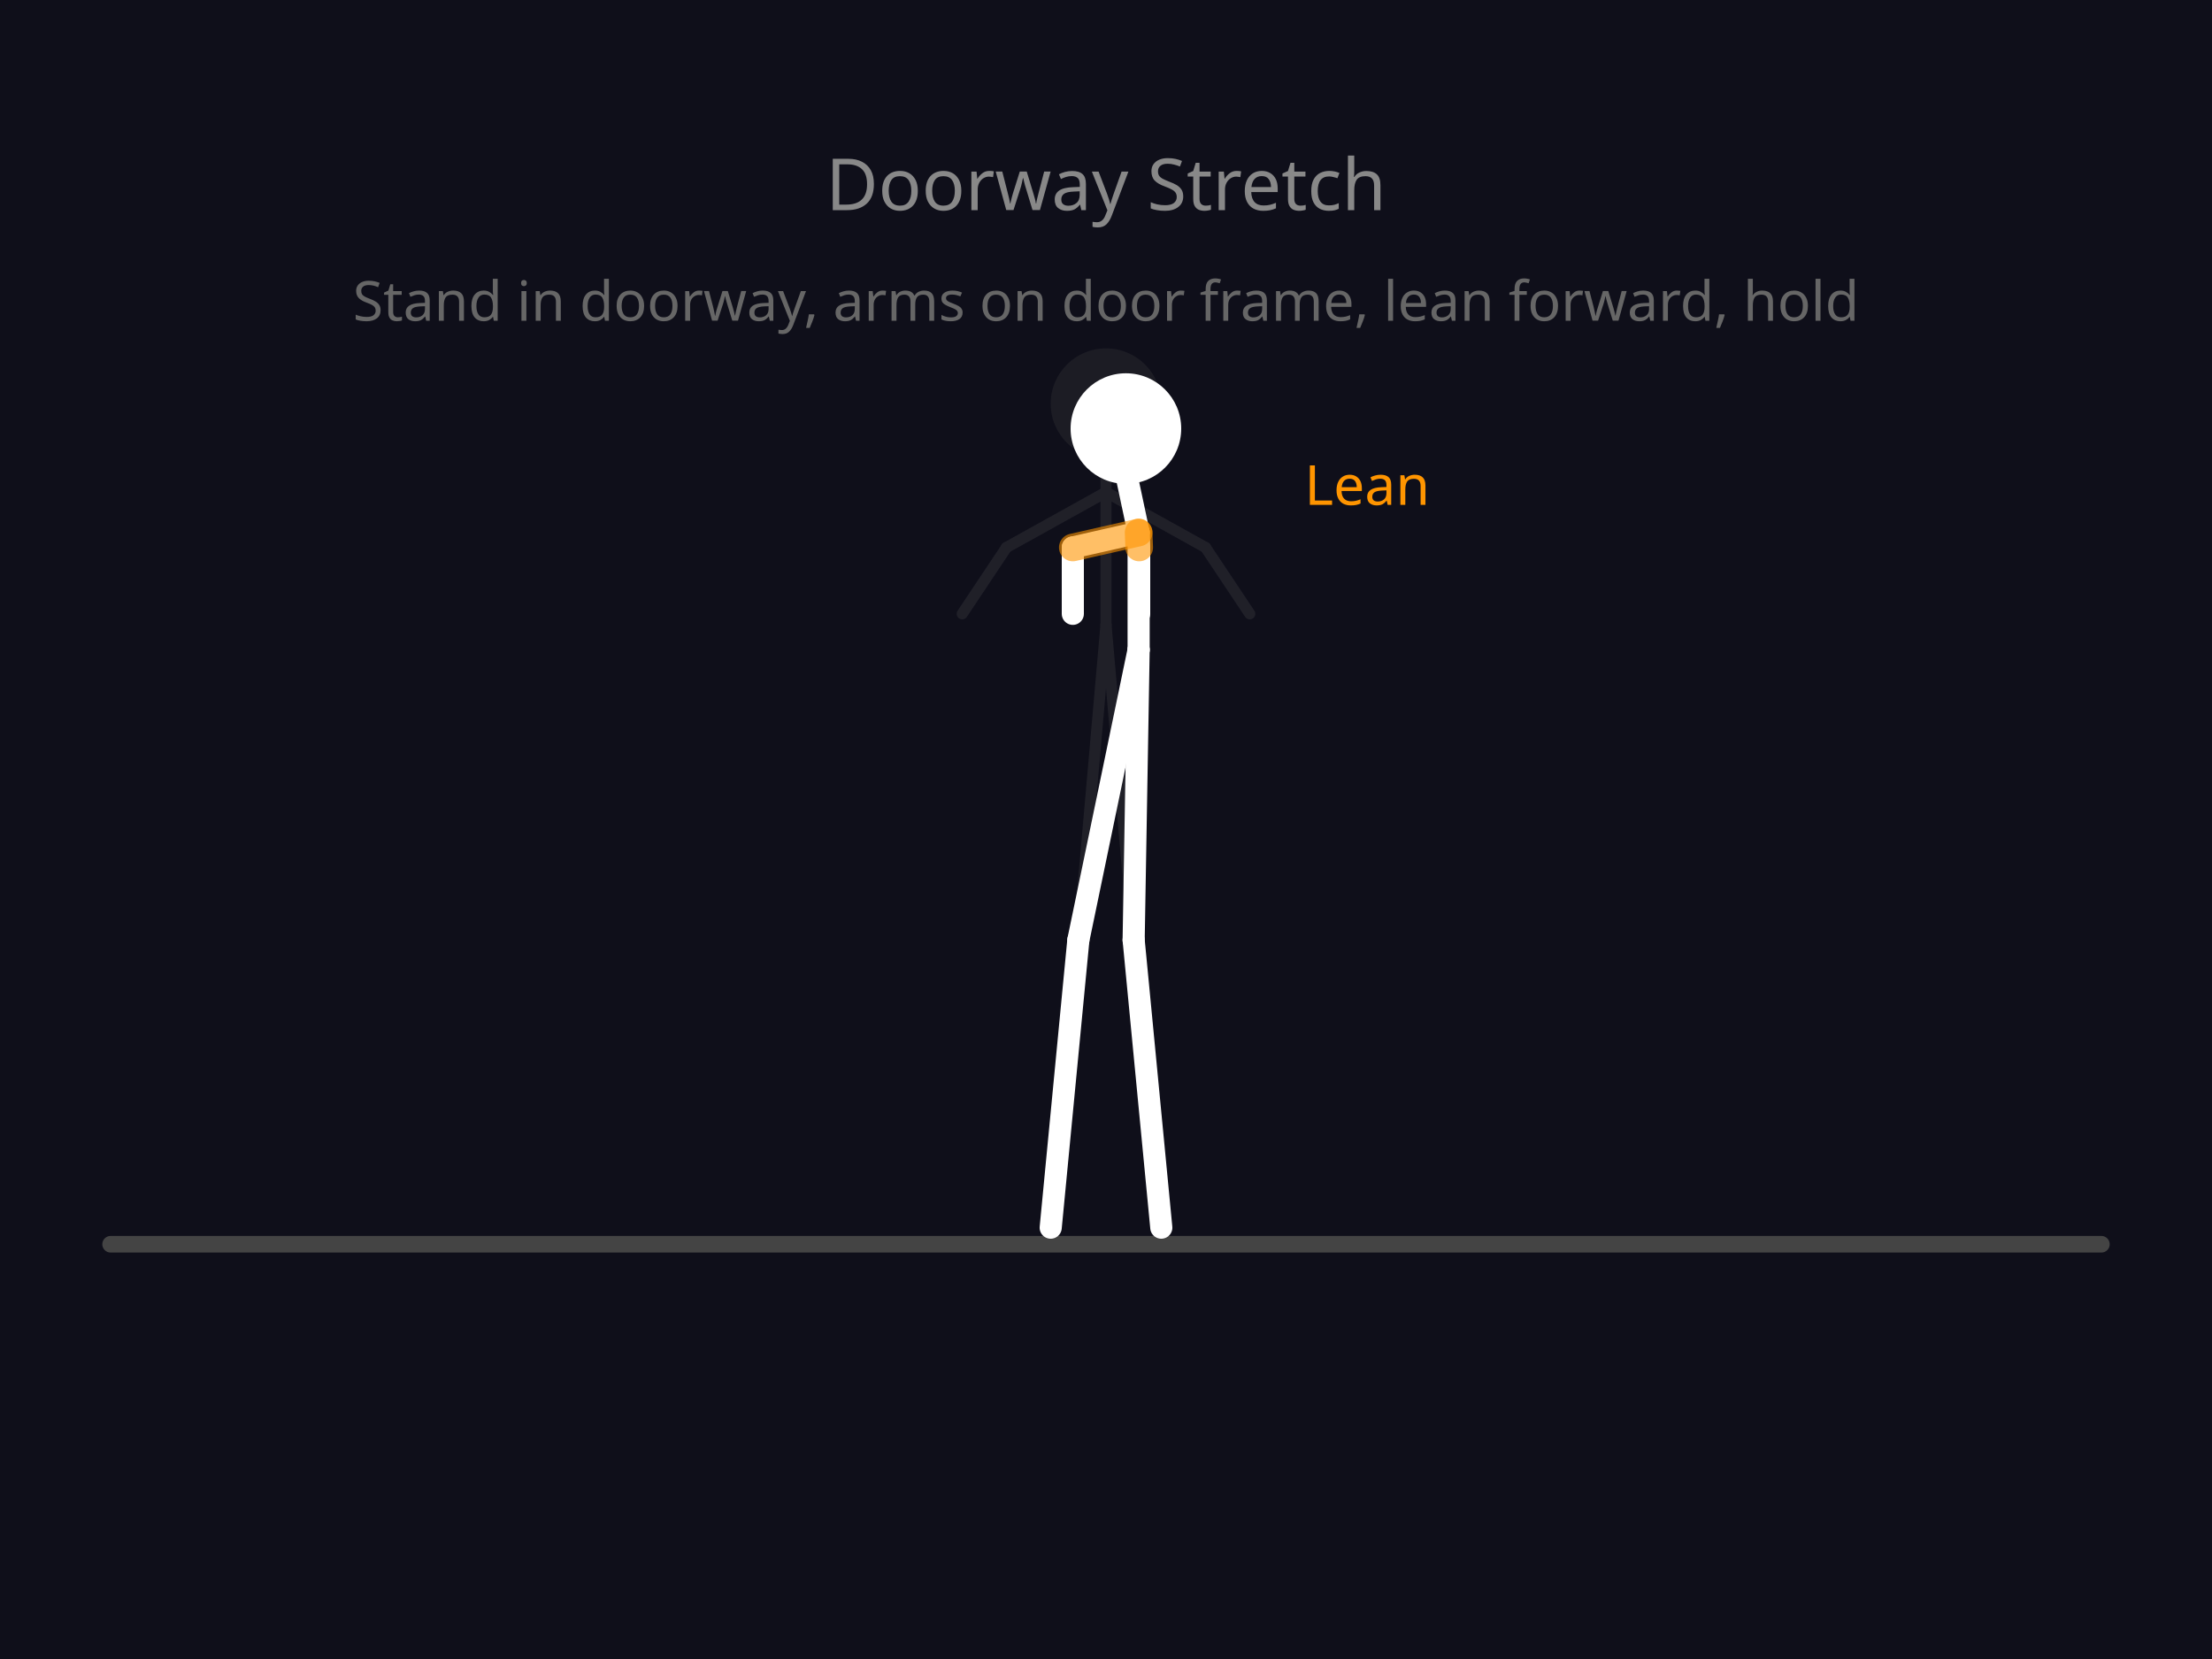
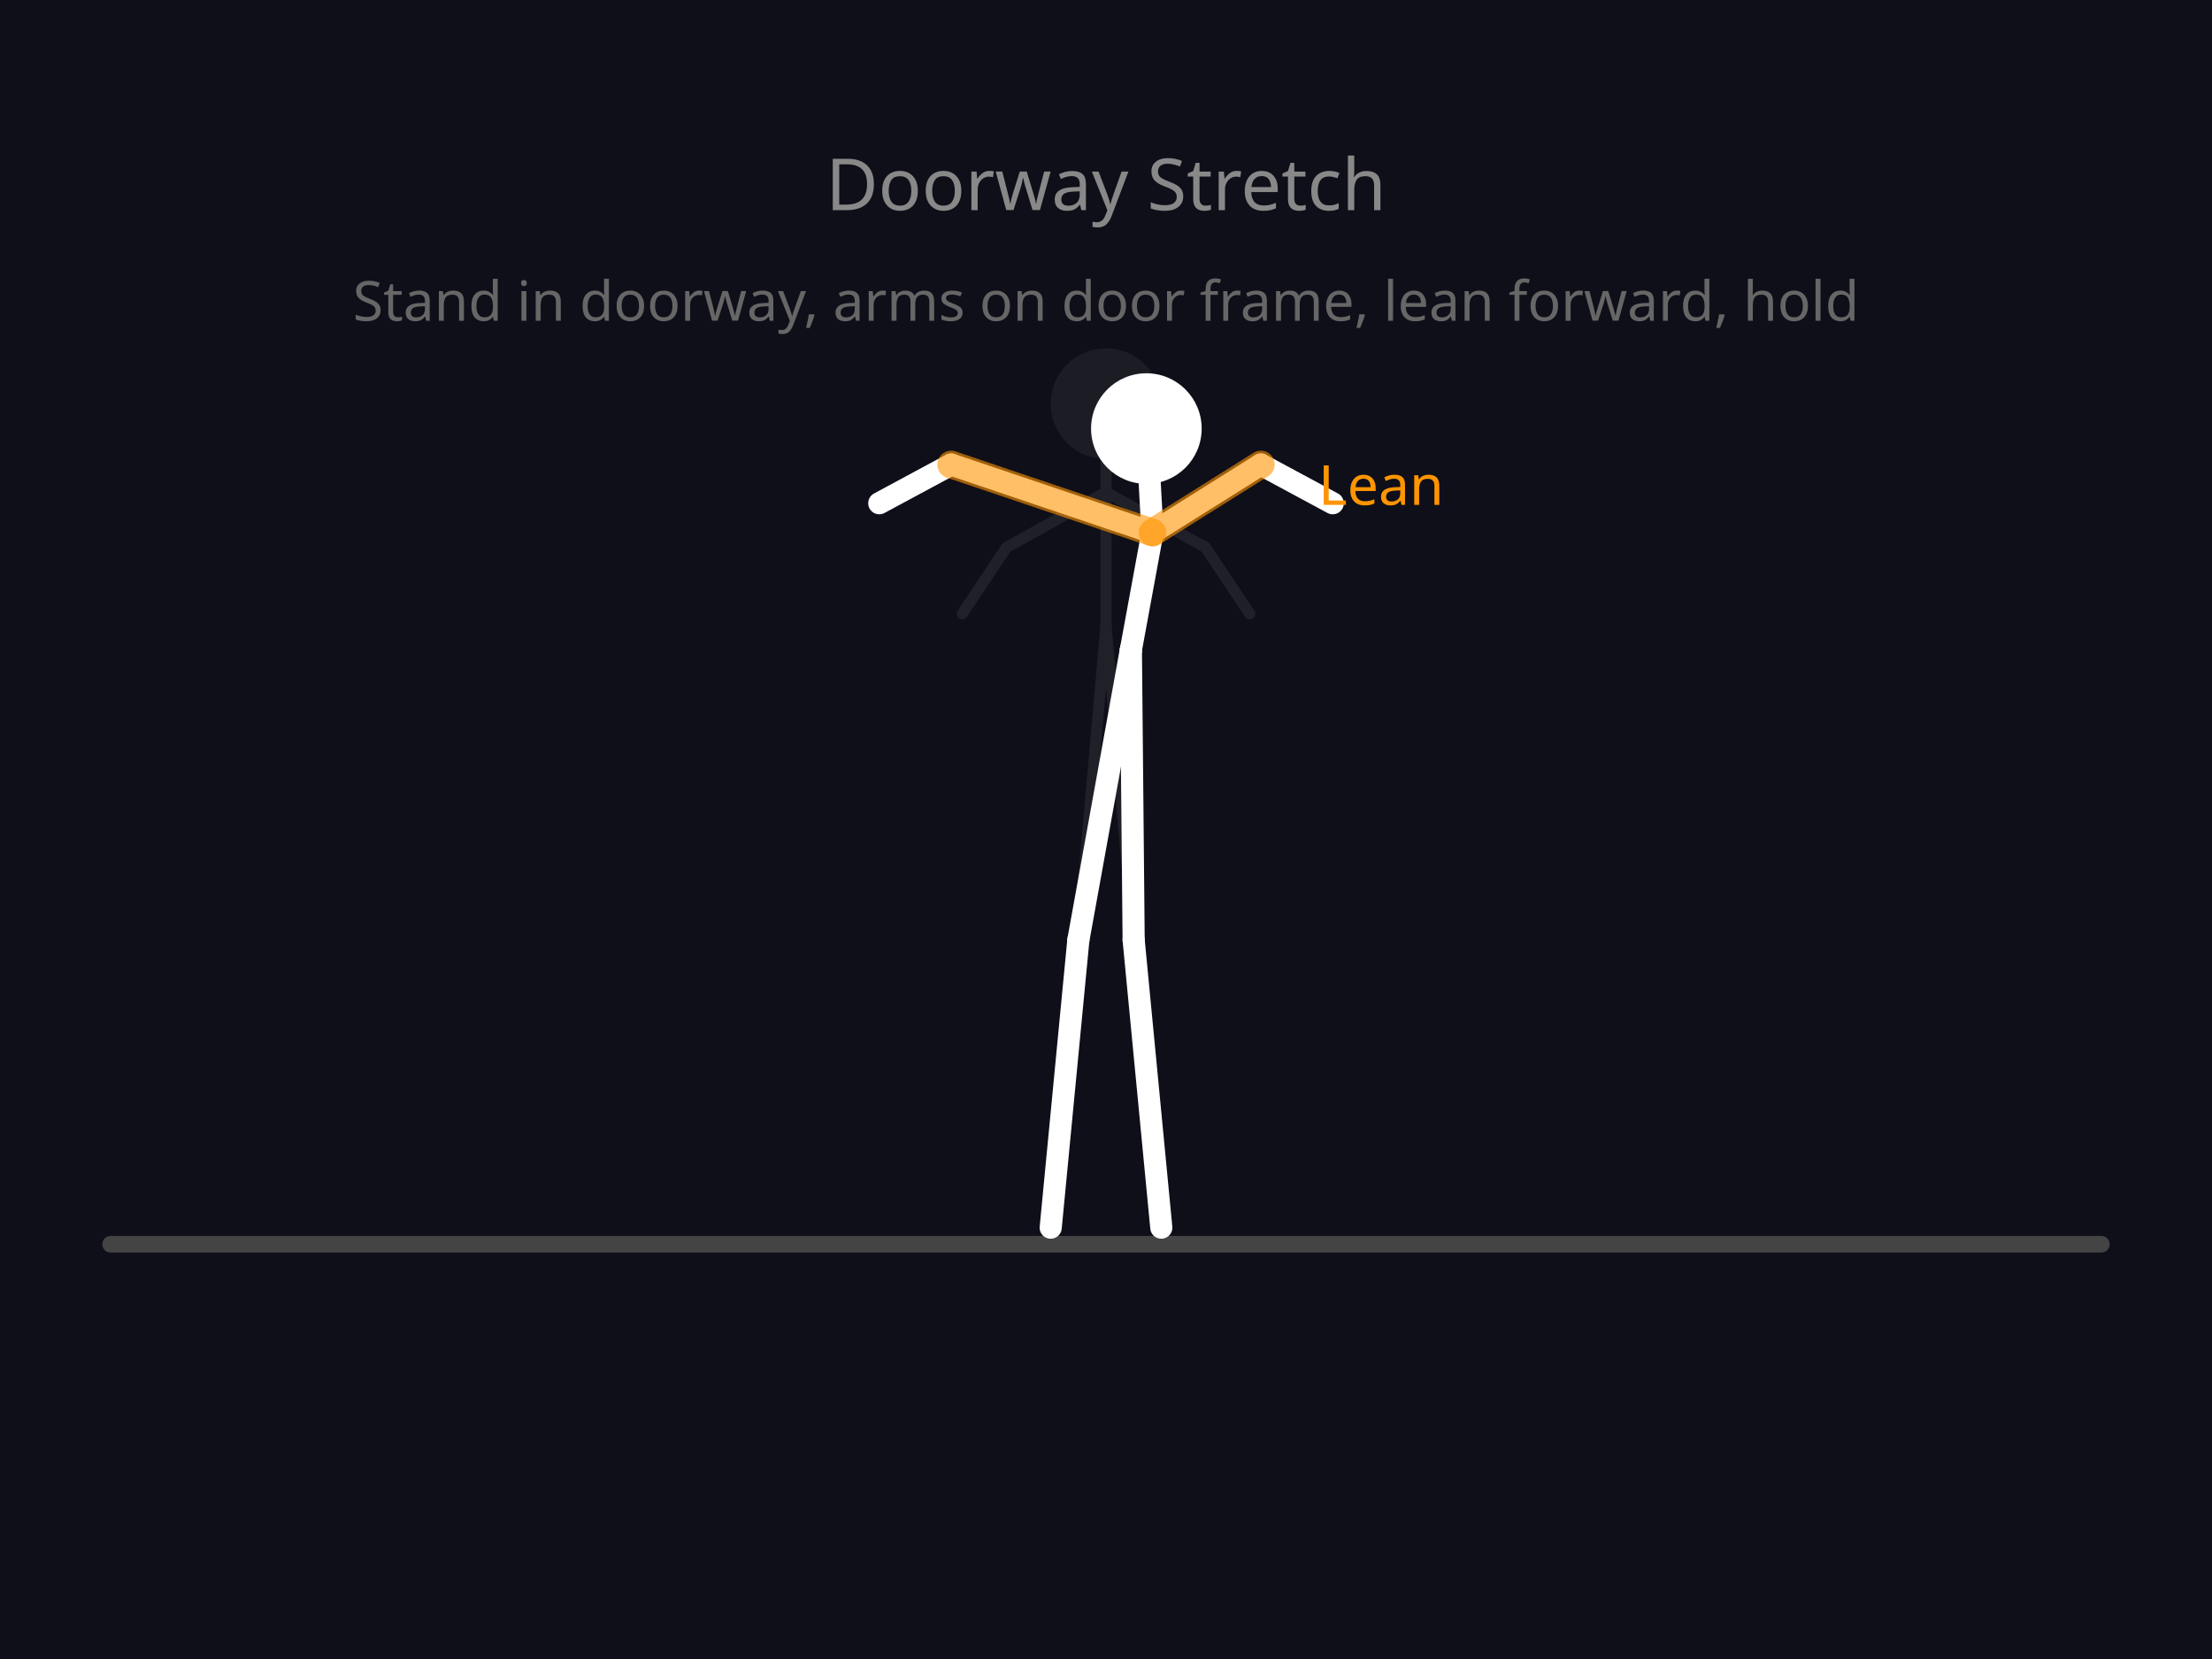
<svg xmlns="http://www.w3.org/2000/svg" viewBox="0 0 400 300">
  <rect width="400" height="300" fill="#0f0f1a" />
  <line x1="20" y1="225" x2="380" y2="225" stroke="#444" stroke-width="3" stroke-linecap="round" />
  <text x="200" y="38" fill="#888" font-size="13" font-family="sans-serif" text-anchor="middle">Doorway Stretch</text>
  <text x="200" y="58" fill="#666" font-size="10" font-family="sans-serif" text-anchor="middle">Stand in doorway, arms on door frame, lean forward, hold</text>
  <g stroke="#555" stroke-width="2" fill="none" stroke-linecap="round" stroke-linejoin="round" opacity="0.25">
    <circle cx="200" cy="73" r="10" fill="#444" stroke="none" />
    <line x1="200" y1="73" x2="200" y2="81" />
    <line x1="200" y1="81" x2="200" y2="89" />
    <line x1="200" y1="89" x2="200" y2="113" />
    <line x1="200" y1="89" x2="182" y2="99" />
    <line x1="182" y1="99" x2="174" y2="111" />
    <line x1="200" y1="89" x2="218" y2="99" />
    <line x1="218" y1="99" x2="226" y2="111" />
    <line x1="200" y1="113" x2="195" y2="170" />
    <line x1="195" y1="170" x2="190" y2="222" />
    <line x1="200" y1="113" x2="205" y2="170" />
    <line x1="205" y1="170" x2="210" y2="222" />
  </g>
  <g stroke="#FFF" stroke-width="4" fill="none" stroke-linecap="round" stroke-linejoin="round">
-     <circle cx="203.6" cy="77.5" r="10" fill="#FFF" stroke="none" />
-     <line x1="203.6" y1="77.5" x2="203.6" y2="85.5" />
-     <line x1="203.6" y1="85.5" x2="205.9" y2="96.3" />
-     <line x1="205.9" y1="96.3" x2="205.9" y2="117.5" />
-     <line x1="205.9" y1="96.3" x2="194" y2="99" />
-     <line x1="194" y1="99" x2="194" y2="111" />
-     <line x1="205.9" y1="96.3" x2="206" y2="99" />
-     <line x1="206" y1="99" x2="206" y2="111" />
-     <line x1="205.9" y1="117.5" x2="195" y2="170" />
+     <circle cx="207.3" cy="77.5" r="10" fill="#FFF" stroke="none" />
+     <line x1="207.3" y1="77.5" x2="207.8" y2="85.5" />
+     <line x1="207.8" y1="85.5" x2="208.4" y2="96.3" />
+     <line x1="208.4" y1="96.3" x2="204.5" y2="117.5" />
+     <line x1="208.4" y1="96.3" x2="172" y2="84" />
+     <line x1="172" y1="84" x2="159" y2="91" />
+     <line x1="208.4" y1="96.3" x2="228" y2="84" />
+     <line x1="228" y1="84" x2="241" y2="91" />
+     <line x1="204.5" y1="117.5" x2="195" y2="170" />
    <line x1="195" y1="170" x2="190" y2="222" />
-     <line x1="205.9" y1="117.5" x2="205" y2="170" />
+     <line x1="204.5" y1="117.5" x2="205" y2="170" />
    <line x1="205" y1="170" x2="210" y2="222" />
-     <line x1="205.9" y1="96.3" x2="194" y2="99" stroke="#FF9500" stroke-width="5" opacity="0.6" />
-     <line x1="205.9" y1="96.3" x2="206" y2="99" stroke="#FF9500" stroke-width="5" opacity="0.6" />
+     <line x1="208.4" y1="96.3" x2="172" y2="84" stroke="#FF9500" stroke-width="5" opacity="0.6" />
+     <line x1="208.4" y1="96.3" x2="228" y2="84" stroke="#FF9500" stroke-width="5" opacity="0.6" />
  </g>
-   <text x="235.9" y="91.3" fill="#FF9500" font-size="10" font-family="sans-serif">Lean</text>
+   <text x="238.4" y="91.3" fill="#FF9500" font-size="10" font-family="sans-serif">Lean</text>
</svg>
